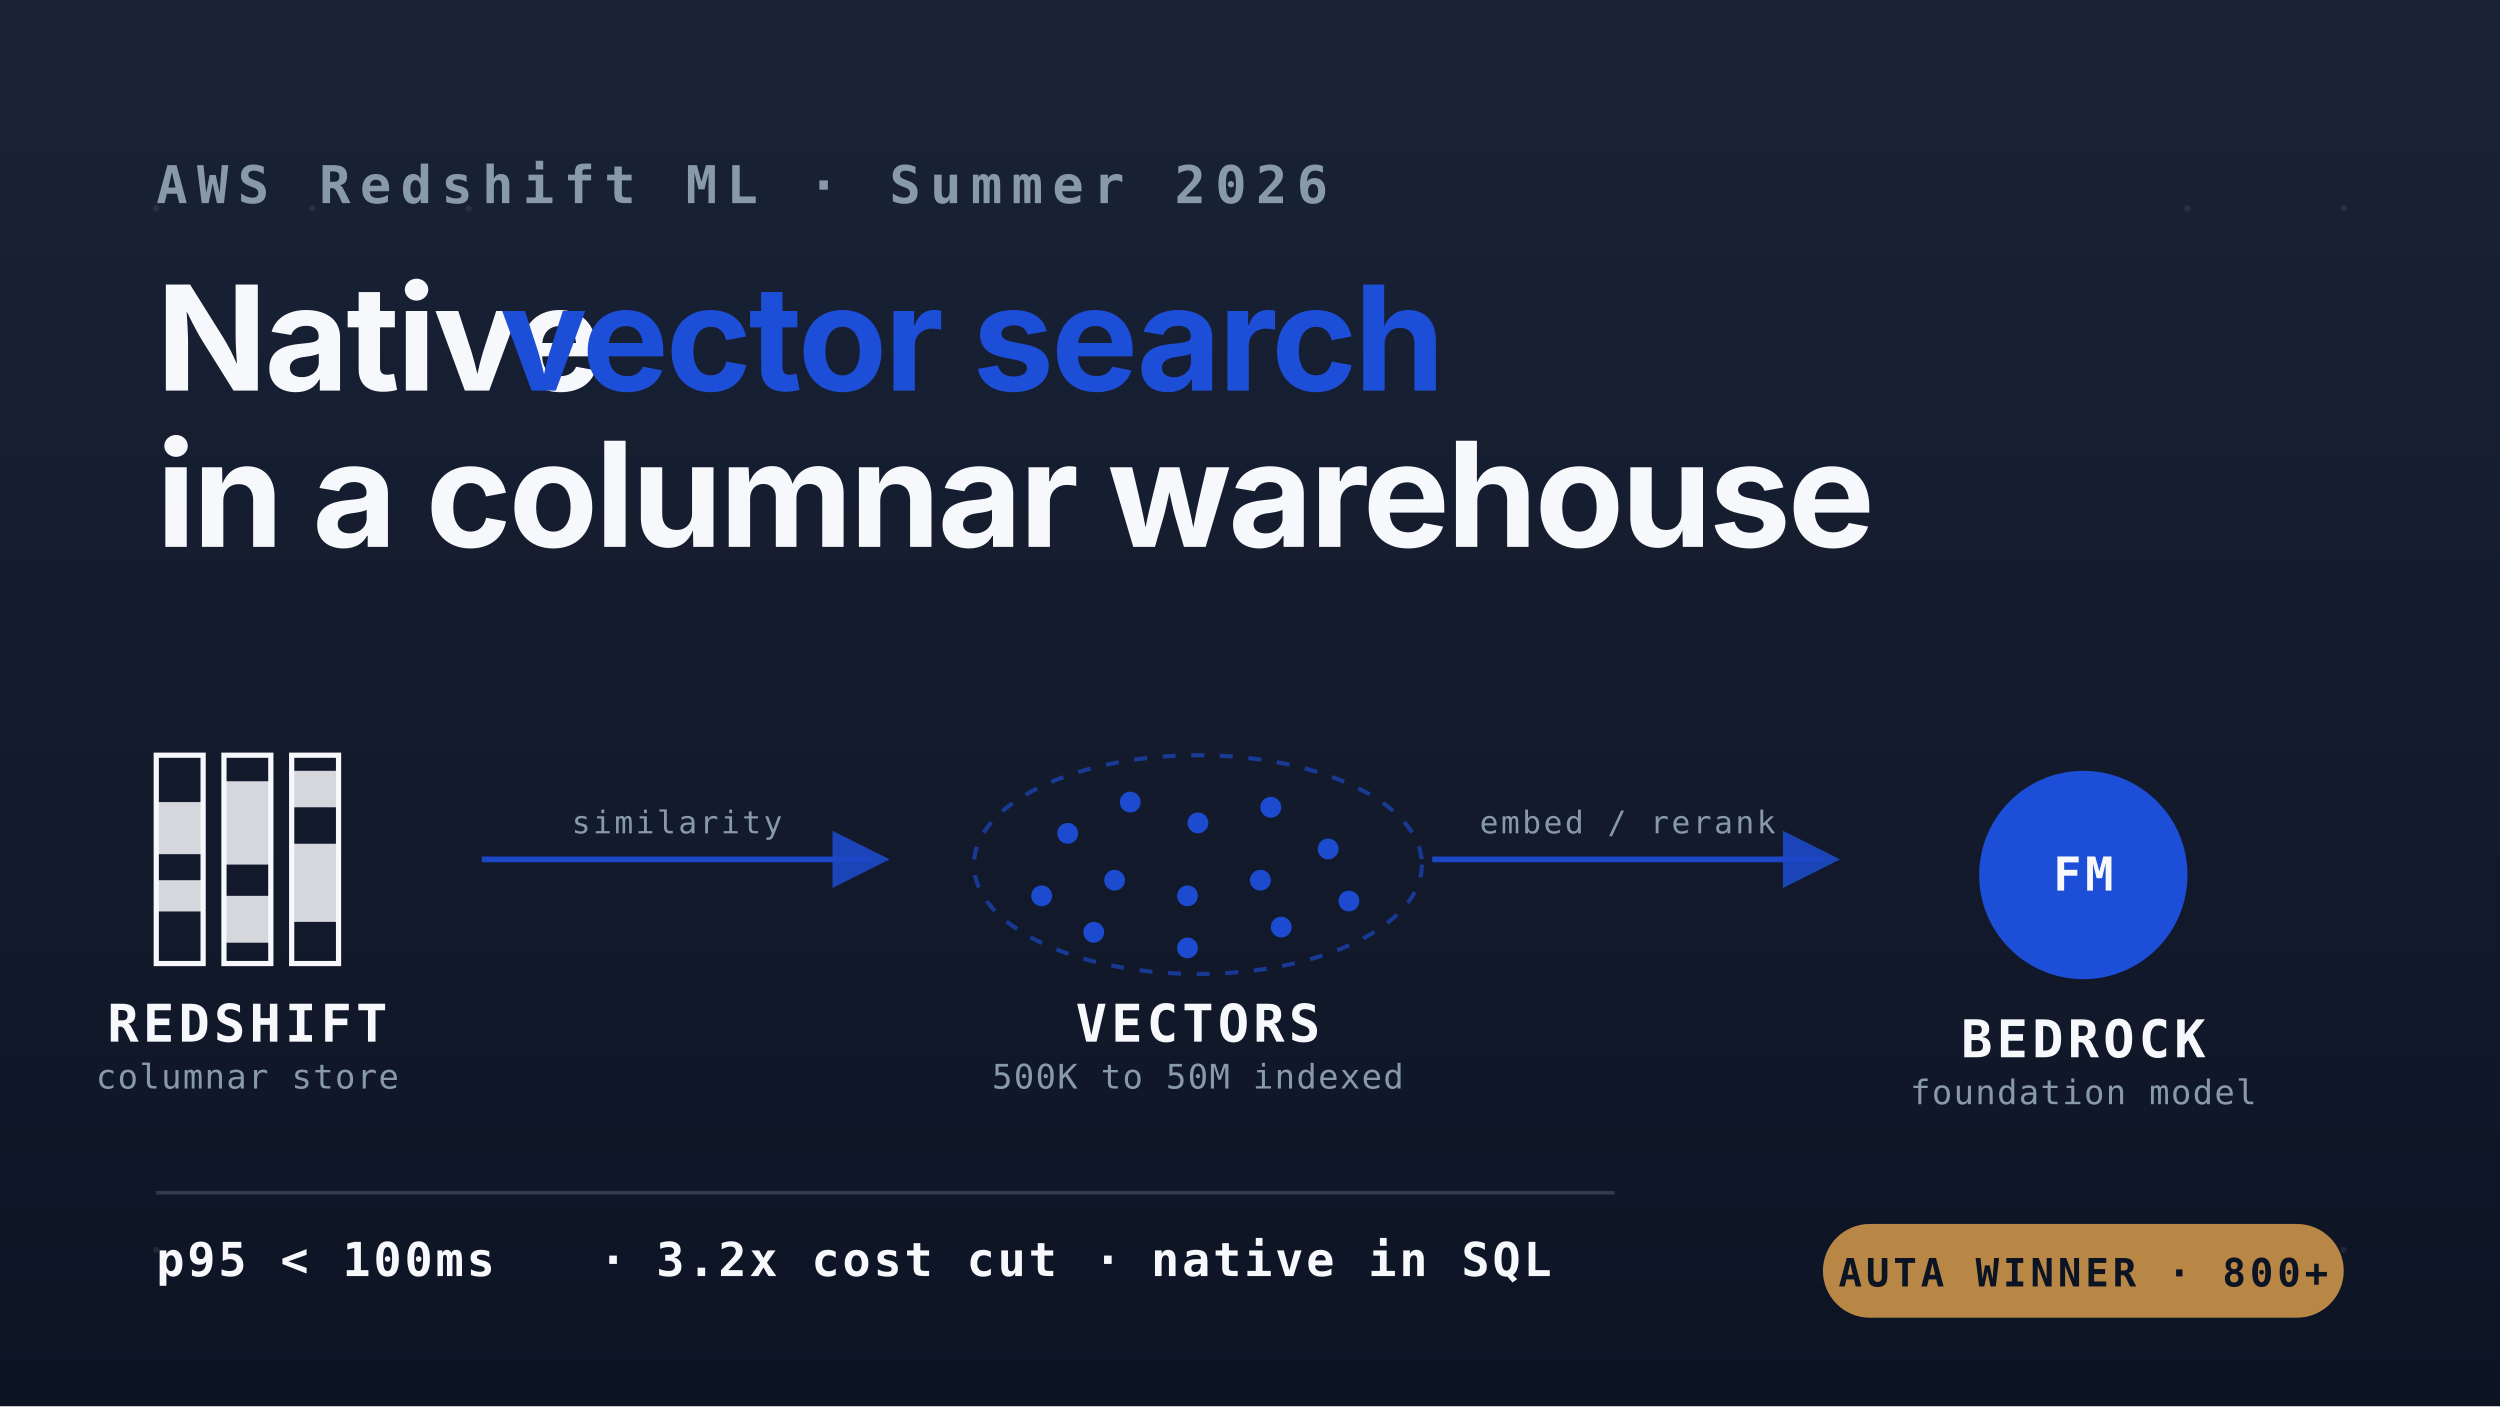
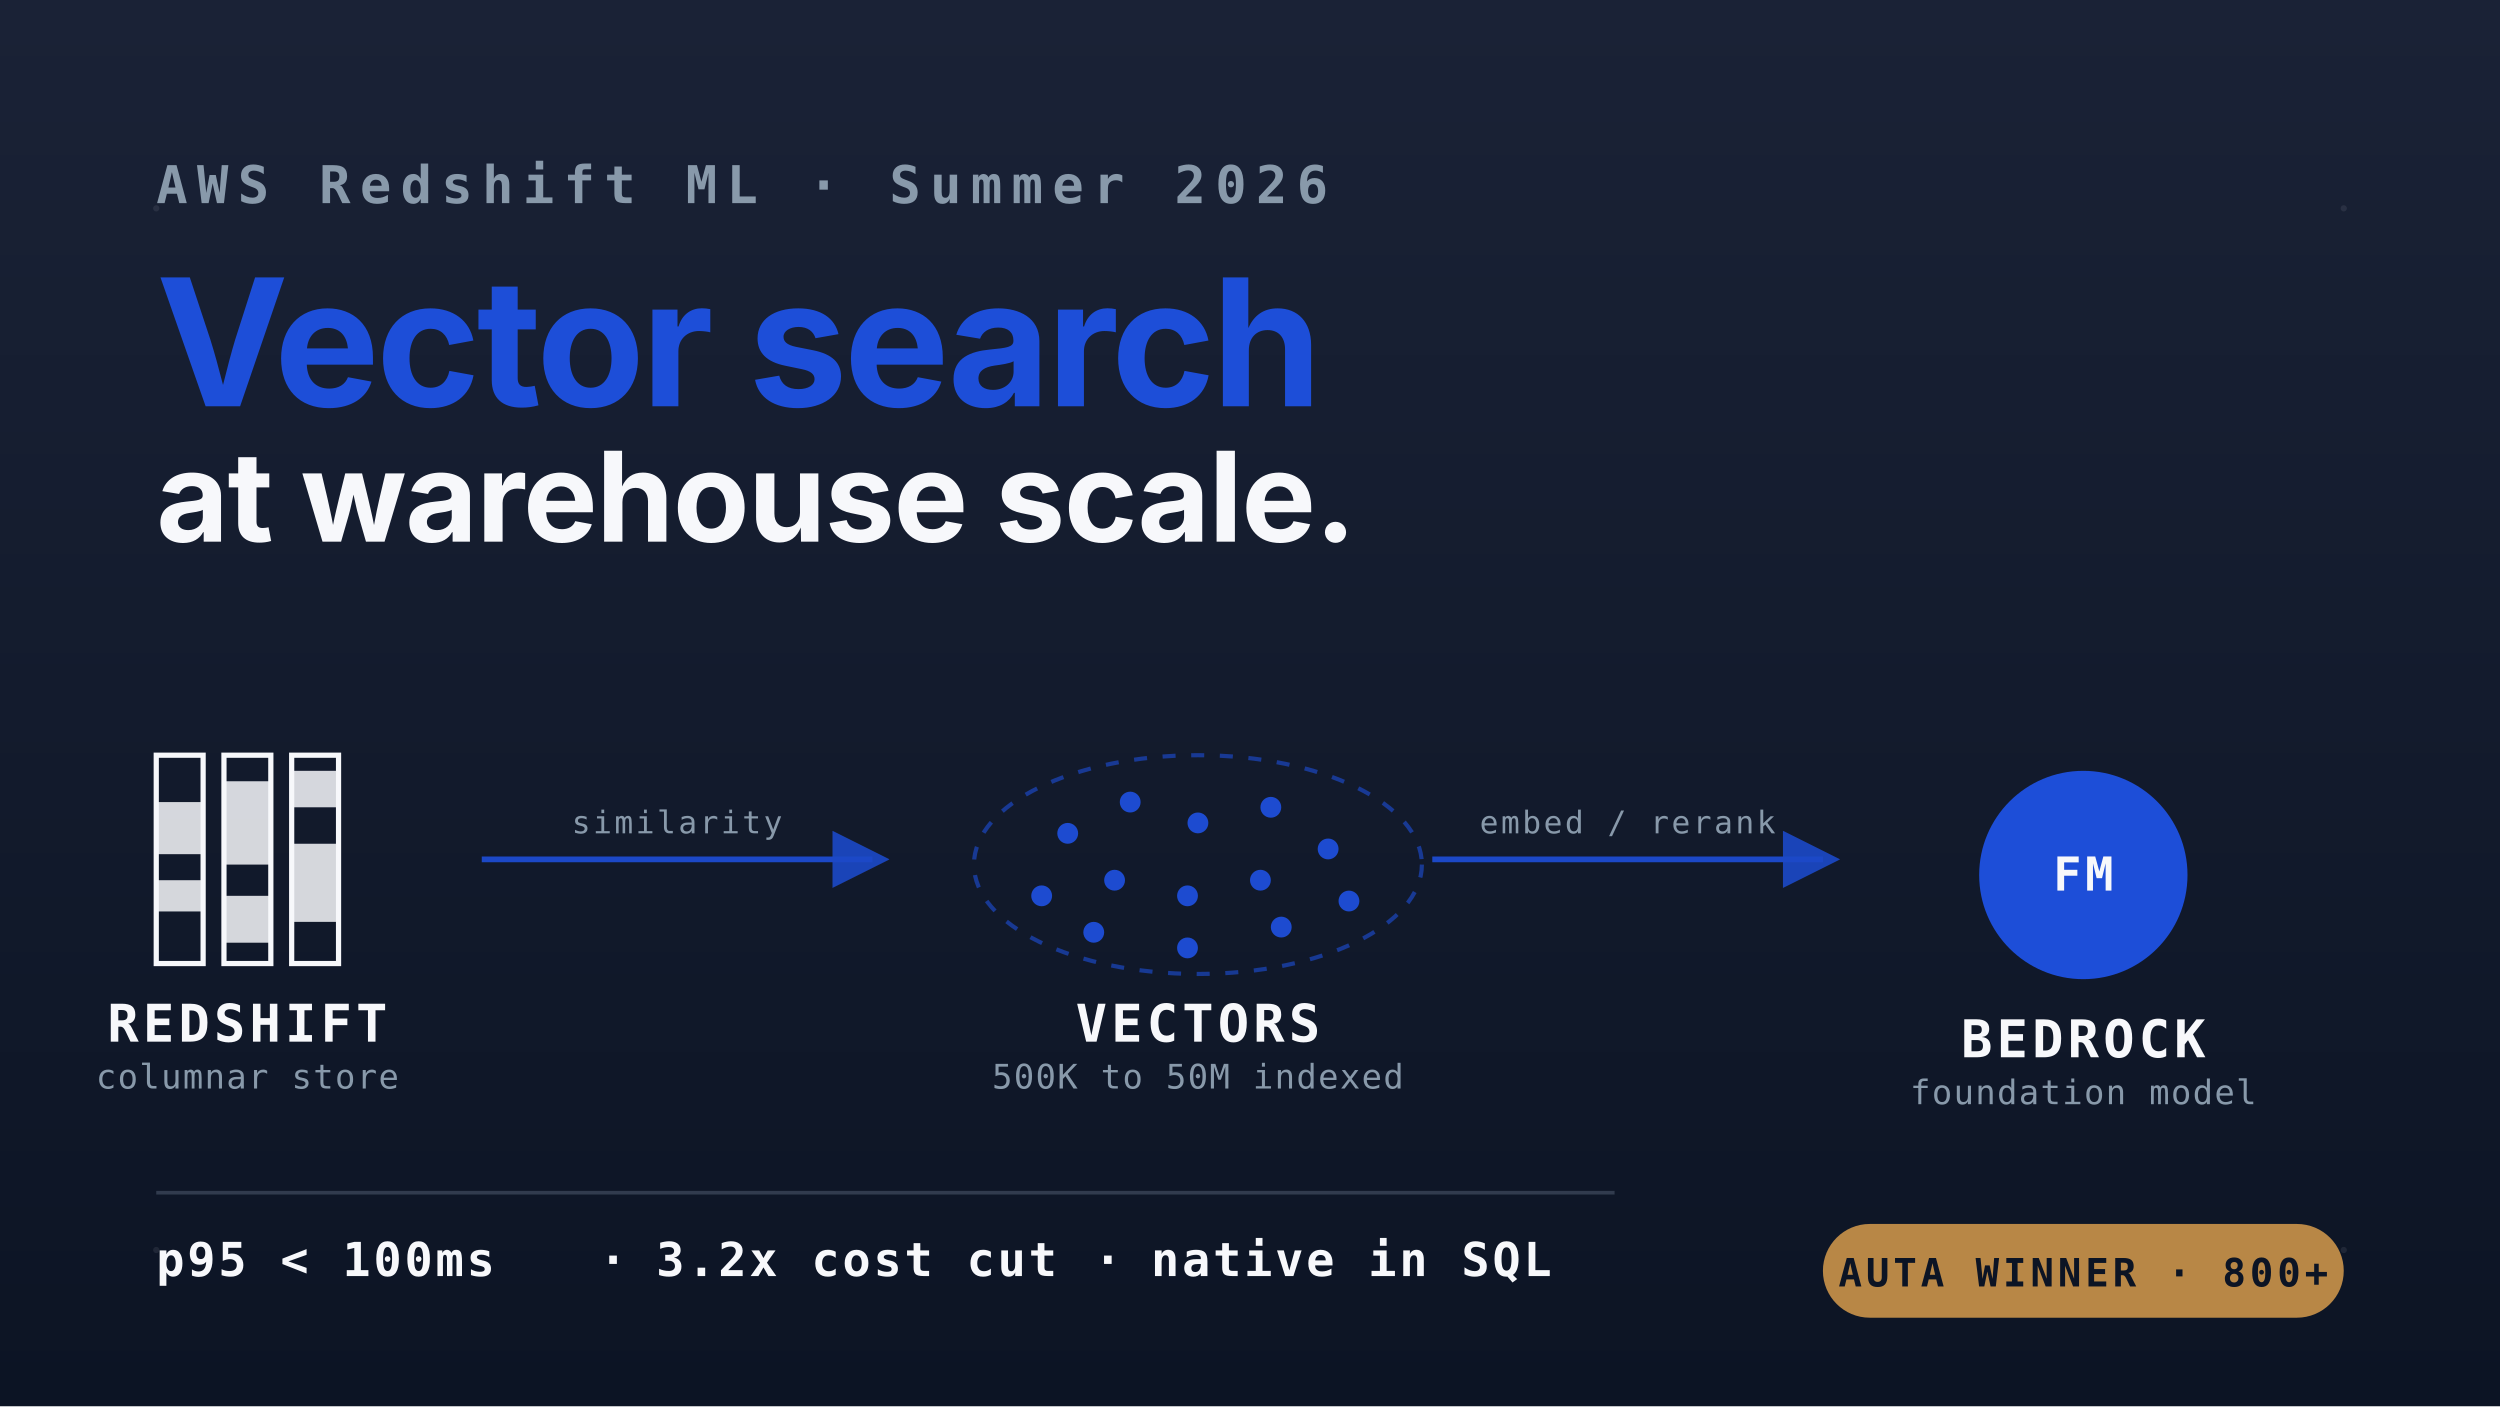
<svg xmlns="http://www.w3.org/2000/svg" viewBox="0 0 960 540" fill="none">
  <defs>
    <marker id="arrow-ch11-thumb" markerWidth="10" markerHeight="10" refX="7" refY="5" orient="auto">
      <polygon points="0 0, 10 5, 0 10" fill="#1d4ed8" opacity="0.9" />
    </marker>
    <linearGradient id="panel-ch11-thumb" x1="0" y1="0" x2="0" y2="1">
      <stop offset="0%" stop-color="#1a2236" />
      <stop offset="100%" stop-color="#0c1424" />
    </linearGradient>
  </defs>
  <style>
    .kicker { fill: #8899aa; font: 600 20px "JetBrains Mono", ui-monospace, monospace; letter-spacing: 0.18em; text-transform: uppercase; }
-     .headline { fill: #f7f8fb; font: 700 56px "Space Grotesk", "Inter", sans-serif; letter-spacing: -0.02em; }
-     .headline-accent { fill: #1d4ed8; font: 700 56px "Space Grotesk", "Inter", sans-serif; letter-spacing: -0.02em; }
+     .headline-accent { fill: #1d4ed8; font: 700 68px "Space Grotesk", "Inter", sans-serif; letter-spacing: -0.02em; }
+     .headline { fill: #f7f8fb; font: 700 48px "Space Grotesk", "Inter", sans-serif; letter-spacing: -0.01em; }
    .node-label { fill: #f7f8fb; font: 700 20px "JetBrains Mono", ui-monospace, monospace; letter-spacing: 0.08em; }
    .node-sub   { fill: #8899aa; font: 500 13px "JetBrains Mono", ui-monospace, monospace; letter-spacing: 0.04em; }
    .edge-label { fill: #8899aa; font: 500 12px "JetBrains Mono", ui-monospace, monospace; letter-spacing: 0.08em; }
    .metric { fill: #f7f8fb; font: 600 18px "JetBrains Mono", ui-monospace, monospace; letter-spacing: 0.06em; }
    .metric-sep { stroke: #475467; stroke-width: 1.4; opacity: 0.6; }
    .badge-text { fill: #0c1424; font: 700 15px "JetBrains Mono", ui-monospace, monospace; letter-spacing: 0.1em; }
    .col-stroke { stroke: #f7f8fb; stroke-width: 2; fill: none; }
    .col-fill   { fill: #f7f8fb; opacity: 0.85; }
    .vec-dot    { fill: #1d4ed8; opacity: 0.95; }
    .vec-ring   { stroke: #1d4ed8; stroke-width: 1.6; fill: none; stroke-dasharray: 5 6; opacity: 0.6; }
  </style>
  <rect width="960" height="540" fill="url(#panel-ch11-thumb)" />
  <g opacity="0.08">
    <circle cx="60" cy="80" r="1.2" fill="#f7f8fb" />
-     <circle cx="120" cy="80" r="1.2" fill="#f7f8fb" />
-     <circle cx="180" cy="80" r="1.2" fill="#f7f8fb" />
-     <circle cx="840" cy="80" r="1.2" fill="#f7f8fb" />
    <circle cx="900" cy="80" r="1.2" fill="#f7f8fb" />
    <circle cx="60" cy="480" r="1.2" fill="#f7f8fb" />
    <circle cx="900" cy="480" r="1.2" fill="#f7f8fb" />
  </g>
  <text class="kicker" x="60" y="78">AWS Redshift ML · Summer 2026</text>
-   <text class="headline" x="60" y="150">Native</text>
-   <text class="headline-accent" x="192" y="150">vector search</text>
-   <text class="headline" x="60" y="210">in a columnar warehouse</text>
+   <text class="headline-accent" x="60" y="156">Vector search</text>
+   <text class="headline" x="60" y="208">at warehouse scale.</text>
  <g transform="translate(60,290)">
    <rect x="0" y="0" width="18" height="80" class="col-stroke" />
    <rect x="0" y="18" width="18" height="20" class="col-fill" />
    <rect x="0" y="48" width="18" height="12" class="col-fill" />
    <rect x="26" y="0" width="18" height="80" class="col-stroke" />
    <rect x="26" y="10" width="18" height="32" class="col-fill" />
    <rect x="26" y="54" width="18" height="18" class="col-fill" />
    <rect x="52" y="0" width="18" height="80" class="col-stroke" />
    <rect x="52" y="6" width="18" height="14" class="col-fill" />
    <rect x="52" y="34" width="18" height="30" class="col-fill" />
    <text class="node-label" x="35" y="110" text-anchor="middle">REDSHIFT</text>
    <text class="node-sub" x="35" y="128" text-anchor="middle">columnar store</text>
  </g>
  <path d="M 185 330 L 335 330" stroke="#1d4ed8" stroke-width="2.2" fill="none" opacity="0.9" marker-end="url(#arrow-ch11-thumb)" />
  <text class="edge-label" x="260" y="320" text-anchor="middle">similarity</text>
  <g transform="translate(380,296)">
    <ellipse cx="80" cy="36" rx="86" ry="42" class="vec-ring" />
    <circle cx="30" cy="24" r="4" class="vec-dot" />
    <circle cx="54" cy="12" r="4" class="vec-dot" />
    <circle cx="80" cy="20" r="4" class="vec-dot" />
    <circle cx="108" cy="14" r="4" class="vec-dot" />
    <circle cx="130" cy="30" r="4" class="vec-dot" />
    <circle cx="20" cy="48" r="4" class="vec-dot" />
    <circle cx="48" cy="42" r="4" class="vec-dot" />
    <circle cx="76" cy="48" r="4" class="vec-dot" />
    <circle cx="104" cy="42" r="4" class="vec-dot" />
    <circle cx="138" cy="50" r="4" class="vec-dot" />
    <circle cx="40" cy="62" r="4" class="vec-dot" />
    <circle cx="76" cy="68" r="4" class="vec-dot" />
    <circle cx="112" cy="60" r="4" class="vec-dot" />
    <text class="node-label" x="80" y="104" text-anchor="middle">VECTORS</text>
    <text class="node-sub" x="80" y="122" text-anchor="middle">500K to 50M indexed</text>
  </g>
  <path d="M 550 330 L 700 330" stroke="#1d4ed8" stroke-width="2.2" fill="none" opacity="0.9" marker-end="url(#arrow-ch11-thumb)" />
  <text class="edge-label" x="625" y="320" text-anchor="middle">embed / rerank</text>
  <g transform="translate(760,296)">
    <circle cx="40" cy="40" r="40" fill="#1d4ed8" />
    <text x="40" y="46" text-anchor="middle" style="fill:#f7f8fb;font:700 18px 'JetBrains Mono',ui-monospace,monospace;letter-spacing:0.08em;">FM</text>
    <text class="node-label" x="40" y="110" text-anchor="middle">BEDROCK</text>
    <text class="node-sub" x="40" y="128" text-anchor="middle">foundation model</text>
  </g>
  <line x1="60" y1="458" x2="620" y2="458" class="metric-sep" />
  <text class="metric" x="60" y="490">p95 &lt; 100ms</text>
  <text class="metric" x="230" y="490" fill="#8899aa">·</text>
  <text class="metric" x="252" y="490">3.2x cost cut</text>
  <text class="metric" x="420" y="490" fill="#8899aa">·</text>
  <text class="metric" x="442" y="490">native in SQL</text>
  <rect x="700" y="470" width="200" height="36" rx="18" fill="#b88746" />
  <text class="badge-text" x="800" y="494" text-anchor="middle">AUTA WINNER · 800+</text>
</svg>
